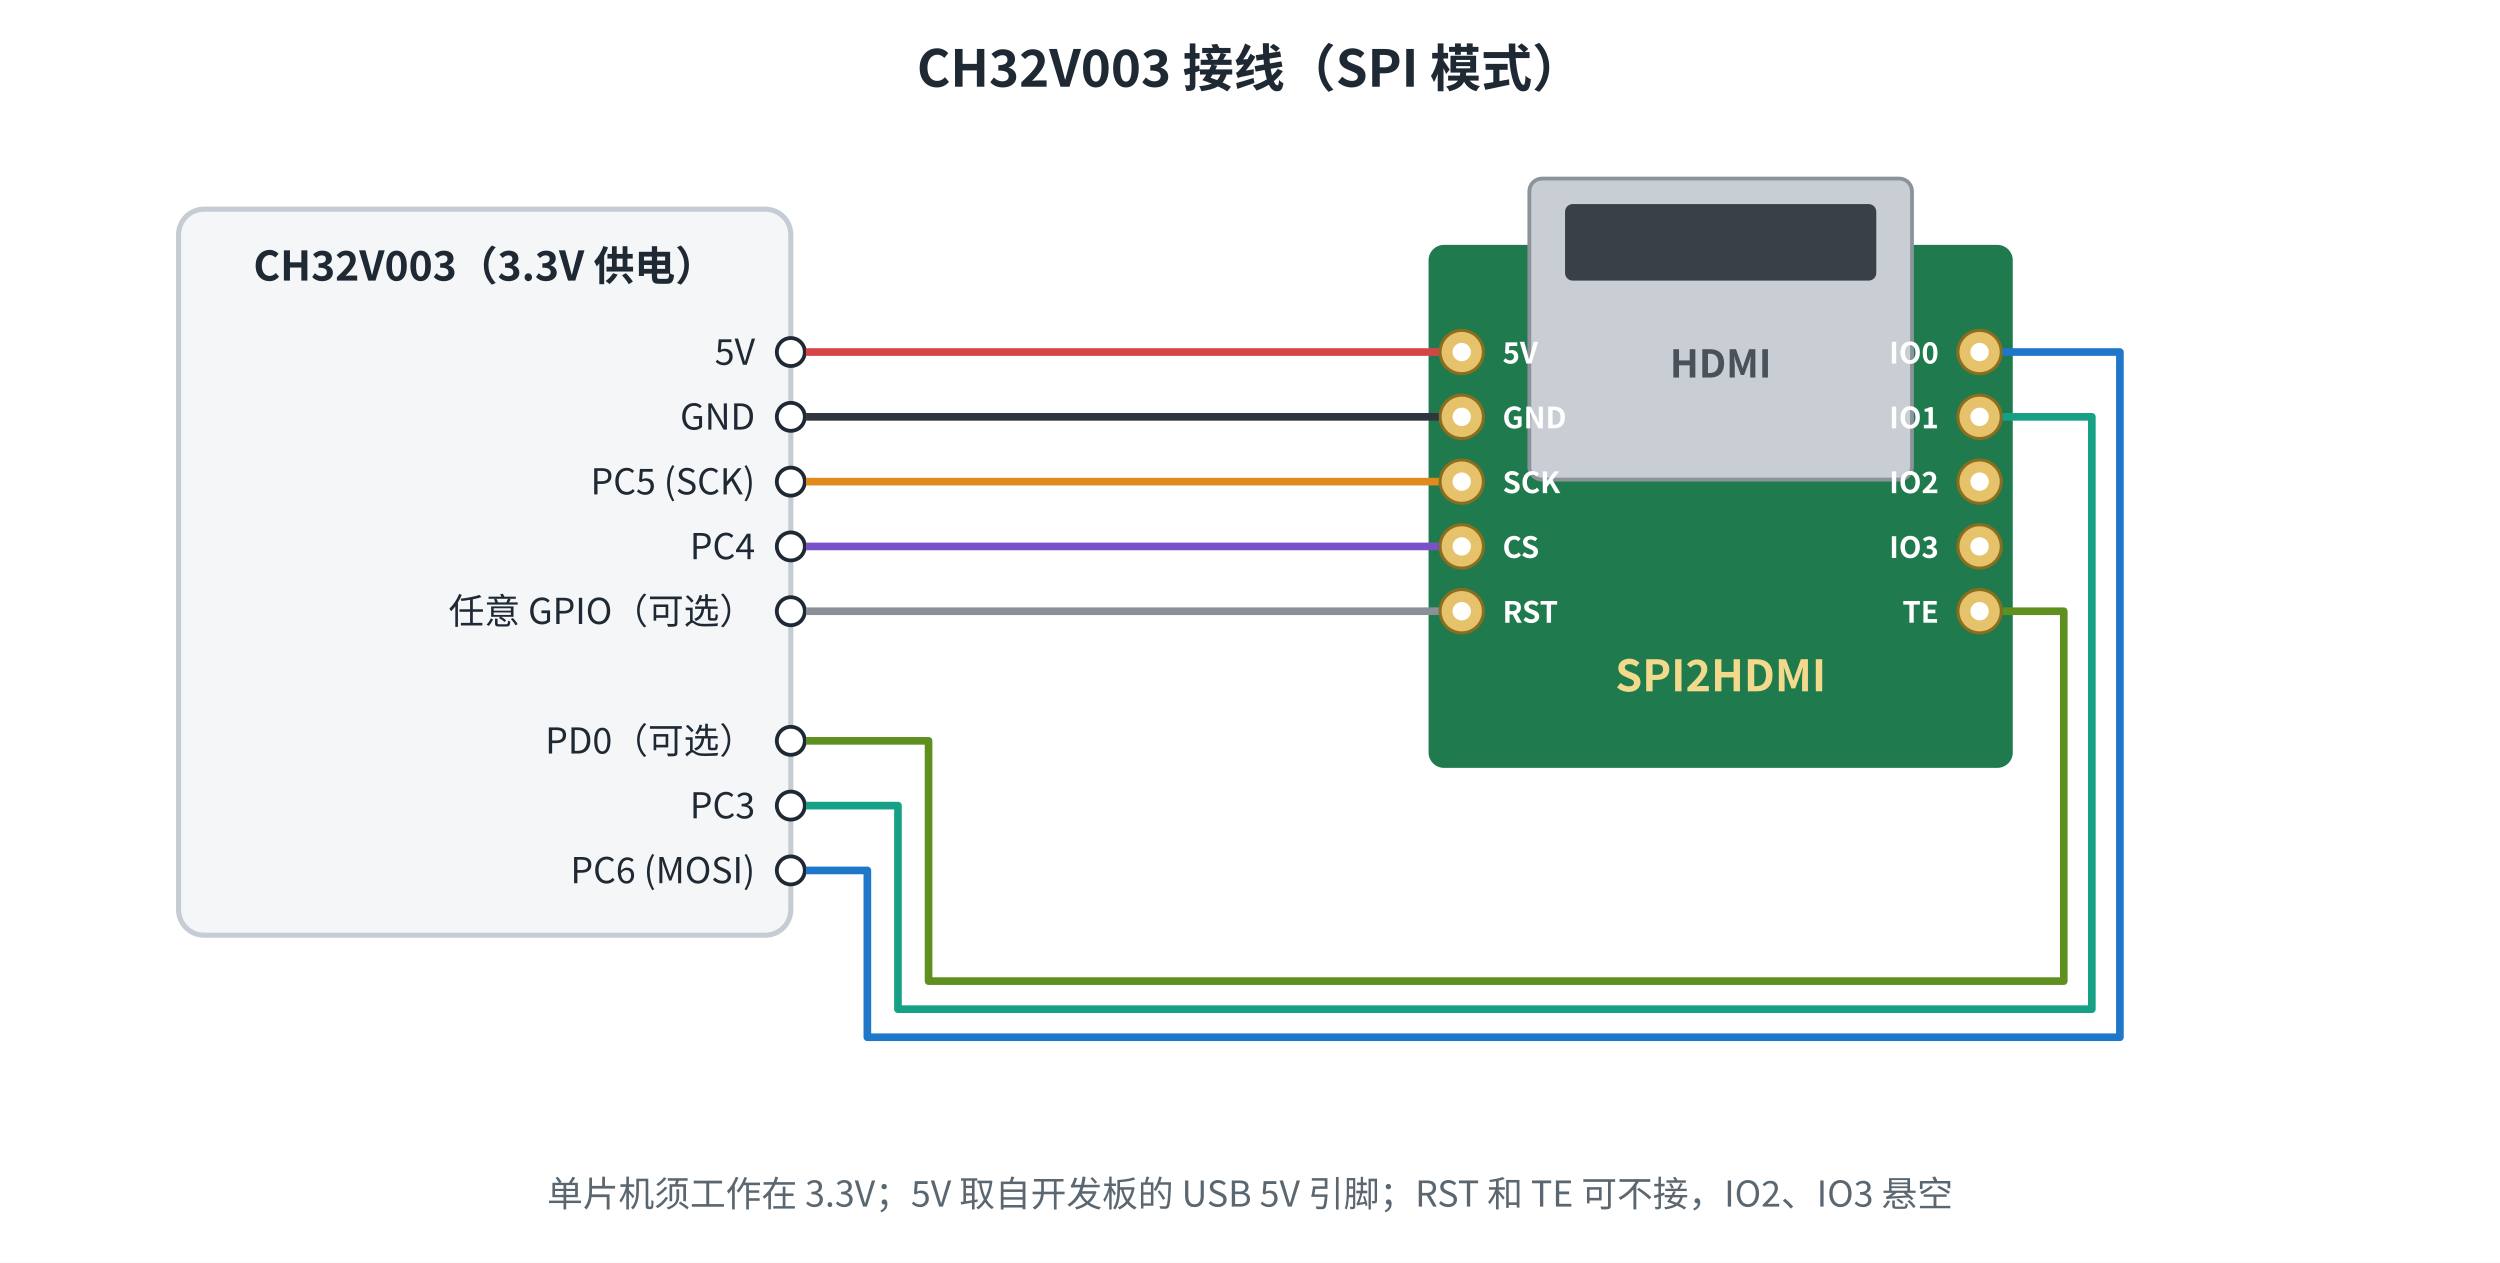
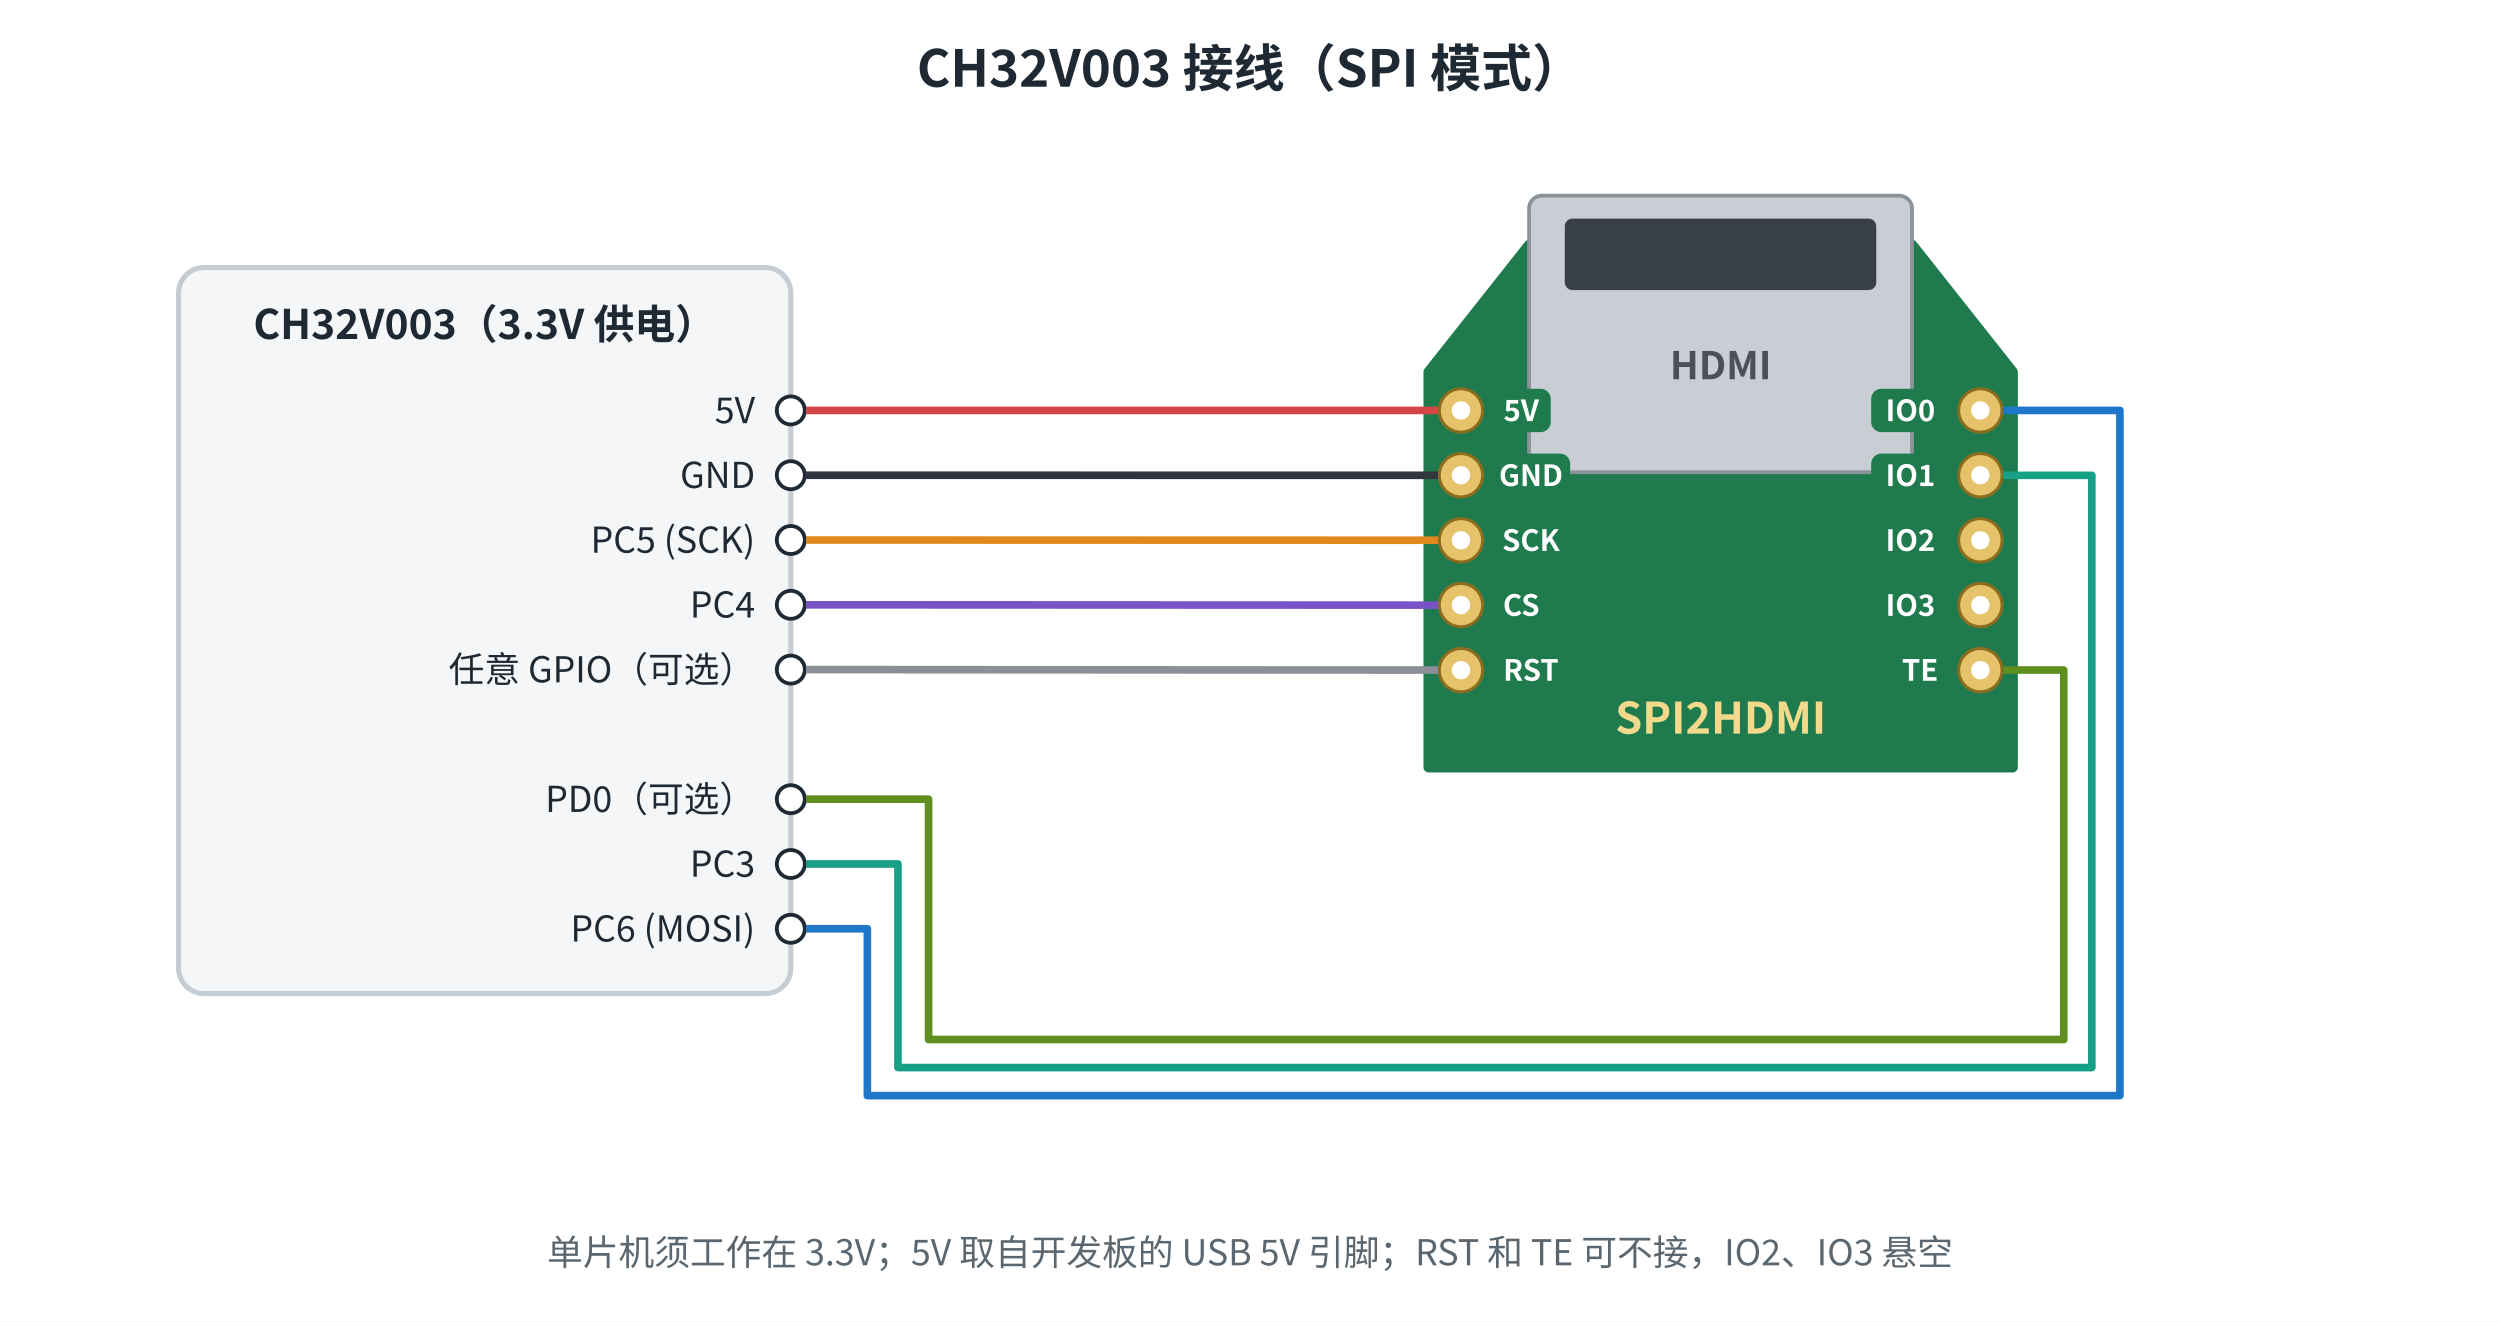
- <svg xmlns="http://www.w3.org/2000/svg" viewBox="0 0 980 495" width="980" height="495" font-family="Noto Sans CJK SC, Source Han Sans SC, Microsoft YaHei, PingFang SC, Arial, sans-serif">
-   <rect width="980" height="495" fill="#ffffff" />
+ <svg xmlns="http://www.w3.org/2000/svg" viewBox="0 0 980 518" width="980" height="518" font-family="Noto Sans CJK SC, Source Han Sans SC, Microsoft YaHei, PingFang SC, Arial, sans-serif">
+   <rect width="980" height="518" fill="#ffffff" />
  <text x="490.0" y="34" font-size="20" text-anchor="middle" fill="#1f2933" font-weight="bold">CH32V003 接线（SPI 模式）</text>
-   <rect x="70" y="82.0" width="240" height="284.6" rx="10" fill="#f4f6f8" stroke="#c5ccd3" stroke-width="2" />
-   <text x="190.0" y="110.0" font-size="16" text-anchor="middle" fill="#1f2933" font-weight="bold">CH32V003（3.3V 供电）</text>
-   <rect x="560" y="96" width="229.0" height="205.0" rx="6.0" fill="#1f7a4d" />
-   <rect x="599.5" y="70.0" width="150.0" height="118.0" rx="5.0" fill="#c9ced4" stroke="#8b939b" stroke-width="1.5" />
-   <rect x="613.5" y="80.0" width="122.0" height="30.0" rx="3.0" fill="#3a4047" />
-   <text x="674.5" y="148.0" font-size="15.0" text-anchor="middle" fill="#4a5158" font-weight="bold">HDMI</text>
-   <text x="674.5" y="271.0" font-size="17.0" text-anchor="middle" fill="#f3d98b" font-weight="bold">SPI2HDMI</text>
-   <circle cx="573.0" cy="138.0" r="8.5" fill="#e6c36a" stroke="#8a6d1f" stroke-width="1.2" />
-   <circle cx="573.0" cy="138.0" r="3.6" fill="#ffffff" />
-   <text x="589.0" y="142.5" font-size="11.5" text-anchor="start" fill="#ffffff" font-weight="bold">5V</text>
-   <circle cx="573.0" cy="163.4" r="8.5" fill="#e6c36a" stroke="#8a6d1f" stroke-width="1.2" />
-   <circle cx="573.0" cy="163.4" r="3.6" fill="#ffffff" />
-   <text x="589.0" y="167.9" font-size="11.5" text-anchor="start" fill="#ffffff" font-weight="bold">GND</text>
-   <circle cx="573.0" cy="188.8" r="8.5" fill="#e6c36a" stroke="#8a6d1f" stroke-width="1.2" />
-   <circle cx="573.0" cy="188.8" r="3.6" fill="#ffffff" />
-   <text x="589.0" y="193.3" font-size="11.5" text-anchor="start" fill="#ffffff" font-weight="bold">SCK</text>
-   <circle cx="573.0" cy="214.2" r="8.5" fill="#e6c36a" stroke="#8a6d1f" stroke-width="1.2" />
-   <circle cx="573.0" cy="214.2" r="3.6" fill="#ffffff" />
-   <text x="589.0" y="218.7" font-size="11.5" text-anchor="start" fill="#ffffff" font-weight="bold">CS</text>
-   <circle cx="573.0" cy="239.6" r="8.5" fill="#e6c36a" stroke="#8a6d1f" stroke-width="1.2" />
-   <circle cx="573.0" cy="239.6" r="3.6" fill="#ffffff" />
-   <text x="589.0" y="244.1" font-size="11.5" text-anchor="start" fill="#ffffff" font-weight="bold">RST</text>
-   <circle cx="776.0" cy="138.0" r="8.5" fill="#e6c36a" stroke="#8a6d1f" stroke-width="1.2" />
-   <circle cx="776.0" cy="138.0" r="3.6" fill="#ffffff" />
-   <text x="760.0" y="142.5" font-size="11.5" text-anchor="end" fill="#ffffff" font-weight="bold">IO0</text>
-   <circle cx="776.0" cy="163.4" r="8.5" fill="#e6c36a" stroke="#8a6d1f" stroke-width="1.2" />
-   <circle cx="776.0" cy="163.4" r="3.6" fill="#ffffff" />
-   <text x="760.0" y="167.9" font-size="11.5" text-anchor="end" fill="#ffffff" font-weight="bold">IO1</text>
-   <circle cx="776.0" cy="188.8" r="8.5" fill="#e6c36a" stroke="#8a6d1f" stroke-width="1.2" />
-   <circle cx="776.0" cy="188.8" r="3.6" fill="#ffffff" />
-   <text x="760.0" y="193.3" font-size="11.5" text-anchor="end" fill="#ffffff" font-weight="bold">IO2</text>
-   <circle cx="776.0" cy="214.2" r="8.5" fill="#e6c36a" stroke="#8a6d1f" stroke-width="1.2" />
-   <circle cx="776.0" cy="214.2" r="3.6" fill="#ffffff" />
-   <text x="760.0" y="218.7" font-size="11.5" text-anchor="end" fill="#ffffff" font-weight="bold">IO3</text>
-   <circle cx="776.0" cy="239.6" r="8.5" fill="#e6c36a" stroke="#8a6d1f" stroke-width="1.2" />
-   <circle cx="776.0" cy="239.6" r="3.6" fill="#ffffff" />
-   <text x="760.0" y="244.1" font-size="11.5" text-anchor="end" fill="#ffffff" font-weight="bold">TE</text>
-   <circle cx="310" cy="138.0" r="5.5" fill="#ffffff" stroke="#1f2933" stroke-width="1.5" />
-   <text x="296" y="143.0" font-size="14" text-anchor="end" fill="#1f2933" font-weight="normal">5V</text>
-   <line x1="316" y1="138.0" x2="564.0" y2="138.0" stroke="#d64545" stroke-width="3" />
-   <circle cx="310" cy="163.4" r="5.5" fill="#ffffff" stroke="#1f2933" stroke-width="1.5" />
-   <text x="296" y="168.4" font-size="14" text-anchor="end" fill="#1f2933" font-weight="normal">GND</text>
-   <line x1="316" y1="163.4" x2="564.0" y2="163.4" stroke="#30363d" stroke-width="3" />
-   <circle cx="310" cy="188.8" r="5.5" fill="#ffffff" stroke="#1f2933" stroke-width="1.5" />
-   <text x="296" y="193.8" font-size="14" text-anchor="end" fill="#1f2933" font-weight="normal">PC5 (SCK)</text>
-   <line x1="316" y1="188.8" x2="564.0" y2="188.8" stroke="#e08a1e" stroke-width="3" />
-   <circle cx="310" cy="214.2" r="5.5" fill="#ffffff" stroke="#1f2933" stroke-width="1.5" />
-   <text x="296" y="219.2" font-size="14" text-anchor="end" fill="#1f2933" font-weight="normal">PC4</text>
-   <line x1="316" y1="214.2" x2="564.0" y2="214.2" stroke="#7a52c7" stroke-width="3" />
-   <circle cx="310" cy="239.6" r="5.5" fill="#ffffff" stroke="#1f2933" stroke-width="1.5" />
-   <text x="296" y="244.6" font-size="14" text-anchor="end" fill="#1f2933" font-weight="normal">任意 GPIO（可选）</text>
-   <line x1="316" y1="239.6" x2="564.0" y2="239.6" stroke="#8a8f98" stroke-width="3" />
-   <circle cx="310" cy="290.4" r="5.5" fill="#ffffff" stroke="#1f2933" stroke-width="1.5" />
-   <text x="296" y="295.4" font-size="14" text-anchor="end" fill="#1f2933" font-weight="normal">PD0（可选）</text>
-   <path d="M316 290.4 H364 V384.6 H809 V239.6 H785.0" fill="none" stroke="#5f8f1f" stroke-width="3" stroke-linejoin="round" />
-   <circle cx="310" cy="315.8" r="5.5" fill="#ffffff" stroke="#1f2933" stroke-width="1.5" />
-   <text x="296" y="320.8" font-size="14" text-anchor="end" fill="#1f2933" font-weight="normal">PC3</text>
-   <path d="M316 315.8 H352 V395.6 H820 V163.4 H785.0" fill="none" stroke="#16a085" stroke-width="3" stroke-linejoin="round" />
-   <circle cx="310" cy="341.2" r="5.5" fill="#ffffff" stroke="#1f2933" stroke-width="1.5" />
-   <text x="296" y="346.2" font-size="14" text-anchor="end" fill="#1f2933" font-weight="normal">PC6 (MOSI)</text>
-   <path d="M316 341.2 H340 V406.6 H831 V138.0 H785.0" fill="none" stroke="#1f77c9" stroke-width="3" stroke-linejoin="round" />
-   <text x="490.0" y="473" font-size="14" text-anchor="middle" fill="#5b6770" font-weight="normal">单片机须工作在 3.3V；5V 取自开发板的 USB 5V 引脚；RST 和 TE 可不接，IO2、IO3 悬空</text>
+   <rect x="70" y="104.883" width="240" height="284.6" rx="10" fill="#f4f6f8" stroke="#c5ccd3" stroke-width="2" />
+   <text x="190.0" y="132.883" font-size="16" text-anchor="middle" fill="#1f2933" font-weight="bold">CH32V003（3.3V 供电）</text>
+   <polygon points="560.0,300.8 789.0,300.8 789.0,145.8 749.6,96.0 599.4,96.0 560.0,145.8" fill="#1f7a4d" stroke-linejoin="round" stroke="#1f7a4d" stroke-width="4.0" />
+   <rect x="599.4" y="76.7" width="150.1" height="108.4" rx="5.0" fill="#c9ced4" stroke="#8b939b" stroke-width="1.5" />
+   <rect x="613.4" y="85.7" width="122.1" height="28.0" rx="3.0" fill="#3a4047" />
+   <text x="674.5" y="148.662" font-size="15.0" text-anchor="middle" fill="#4a5158" font-weight="bold">HDMI</text>
+   <text x="674.5" y="287.597" font-size="17.0" text-anchor="middle" fill="#f3d98b" font-weight="bold">SPI2HDMI</text>
+   <circle cx="572.7" cy="160.9" r="8.5" fill="#e6c36a" stroke="#8a6d1f" stroke-width="1.2" />
+   <circle cx="572.7" cy="160.9" r="3.6" fill="#ffffff" />
+   <rect x="584.7" y="152.4" width="23.2" height="17.0" rx="4.0" fill="#1f7a4d" />
+   <text x="596.322" y="165.083" font-size="11.5" text-anchor="middle" fill="#ffffff" font-weight="bold">5V</text>
+   <circle cx="572.7" cy="186.3" r="8.5" fill="#e6c36a" stroke="#8a6d1f" stroke-width="1.2" />
+   <circle cx="572.7" cy="186.3" r="3.6" fill="#ffffff" />
+   <rect x="584.7" y="177.8" width="30.8" height="17.0" rx="4.0" fill="#1f7a4d" />
+   <text x="600.122" y="190.528" font-size="11.5" text-anchor="middle" fill="#ffffff" font-weight="bold">GND</text>
+   <circle cx="572.7" cy="211.8" r="8.5" fill="#e6c36a" stroke="#8a6d1f" stroke-width="1.2" />
+   <circle cx="572.7" cy="211.8" r="3.6" fill="#ffffff" />
+   <rect x="584.7" y="203.3" width="30.8" height="17.0" rx="4.0" fill="#1f7a4d" />
+   <text x="600.122" y="215.972" font-size="11.5" text-anchor="middle" fill="#ffffff" font-weight="bold">SCK</text>
+   <circle cx="572.7" cy="237.2" r="8.5" fill="#e6c36a" stroke="#8a6d1f" stroke-width="1.2" />
+   <circle cx="572.7" cy="237.2" r="3.6" fill="#ffffff" />
+   <rect x="584.7" y="228.7" width="23.2" height="17.0" rx="4.0" fill="#1f7a4d" />
+   <text x="596.322" y="241.417" font-size="11.5" text-anchor="middle" fill="#ffffff" font-weight="bold">CS</text>
+   <circle cx="572.7" cy="262.7" r="8.5" fill="#e6c36a" stroke="#8a6d1f" stroke-width="1.2" />
+   <circle cx="572.7" cy="262.7" r="3.6" fill="#ffffff" />
+   <rect x="584.7" y="254.2" width="30.8" height="17.0" rx="4.0" fill="#1f7a4d" />
+   <text x="600.122" y="266.861" font-size="11.5" text-anchor="middle" fill="#ffffff" font-weight="bold">RST</text>
+   <circle cx="776.3" cy="160.9" r="8.5" fill="#e6c36a" stroke="#8a6d1f" stroke-width="1.2" />
+   <circle cx="776.3" cy="160.9" r="3.6" fill="#ffffff" />
+   <rect x="733.5" y="152.4" width="30.8" height="17.0" rx="4.0" fill="#1f7a4d" />
+   <text x="748.878" y="165.083" font-size="11.5" text-anchor="middle" fill="#ffffff" font-weight="bold">IO0</text>
+   <circle cx="776.3" cy="186.3" r="8.5" fill="#e6c36a" stroke="#8a6d1f" stroke-width="1.2" />
+   <circle cx="776.3" cy="186.3" r="3.6" fill="#ffffff" />
+   <rect x="733.5" y="177.8" width="30.8" height="17.0" rx="4.0" fill="#1f7a4d" />
+   <text x="748.878" y="190.528" font-size="11.5" text-anchor="middle" fill="#ffffff" font-weight="bold">IO1</text>
+   <circle cx="776.3" cy="211.8" r="8.5" fill="#e6c36a" stroke="#8a6d1f" stroke-width="1.2" />
+   <circle cx="776.3" cy="211.8" r="3.6" fill="#ffffff" />
+   <rect x="733.5" y="203.3" width="30.8" height="17.0" rx="4.0" fill="#1f7a4d" />
+   <text x="748.878" y="215.972" font-size="11.5" text-anchor="middle" fill="#ffffff" font-weight="bold">IO2</text>
+   <circle cx="776.3" cy="237.2" r="8.5" fill="#e6c36a" stroke="#8a6d1f" stroke-width="1.2" />
+   <circle cx="776.3" cy="237.2" r="3.6" fill="#ffffff" />
+   <rect x="733.5" y="228.7" width="30.8" height="17.0" rx="4.0" fill="#1f7a4d" />
+   <text x="748.878" y="241.417" font-size="11.5" text-anchor="middle" fill="#ffffff" font-weight="bold">IO3</text>
+   <circle cx="776.3" cy="262.7" r="8.5" fill="#e6c36a" stroke="#8a6d1f" stroke-width="1.2" />
+   <circle cx="776.3" cy="262.7" r="3.6" fill="#ffffff" />
+   <rect x="741.1" y="254.2" width="23.2" height="17.0" rx="4.0" fill="#1f7a4d" />
+   <text x="752.678" y="266.861" font-size="11.5" text-anchor="middle" fill="#ffffff" font-weight="bold">TE</text>
+   <circle cx="310" cy="160.883" r="5.5" fill="#ffffff" stroke="#1f2933" stroke-width="1.5" />
+   <text x="296" y="165.883" font-size="14" text-anchor="end" fill="#1f2933" font-weight="normal">5V</text>
+   <line x1="316" y1="160.883" x2="563.722" y2="160.883" stroke="#d64545" stroke-width="3" />
+   <circle cx="310" cy="186.283" r="5.5" fill="#ffffff" stroke="#1f2933" stroke-width="1.5" />
+   <text x="296" y="191.283" font-size="14" text-anchor="end" fill="#1f2933" font-weight="normal">GND</text>
+   <line x1="316" y1="186.283" x2="563.722" y2="186.328" stroke="#30363d" stroke-width="3" />
+   <circle cx="310" cy="211.683" r="5.5" fill="#ffffff" stroke="#1f2933" stroke-width="1.5" />
+   <text x="296" y="216.683" font-size="14" text-anchor="end" fill="#1f2933" font-weight="normal">PC5 (SCK)</text>
+   <line x1="316" y1="211.683" x2="563.722" y2="211.772" stroke="#e08a1e" stroke-width="3" />
+   <circle cx="310" cy="237.083" r="5.5" fill="#ffffff" stroke="#1f2933" stroke-width="1.5" />
+   <text x="296" y="242.083" font-size="14" text-anchor="end" fill="#1f2933" font-weight="normal">PC4</text>
+   <line x1="316" y1="237.083" x2="563.722" y2="237.217" stroke="#7a52c7" stroke-width="3" />
+   <circle cx="310" cy="262.483" r="5.5" fill="#ffffff" stroke="#1f2933" stroke-width="1.5" />
+   <text x="296" y="267.483" font-size="14" text-anchor="end" fill="#1f2933" font-weight="normal">任意 GPIO（可选）</text>
+   <line x1="316" y1="262.483" x2="563.722" y2="262.661" stroke="#8a8f98" stroke-width="3" />
+   <circle cx="310" cy="313.283" r="5.5" fill="#ffffff" stroke="#1f2933" stroke-width="1.5" />
+   <text x="296" y="318.283" font-size="14" text-anchor="end" fill="#1f2933" font-weight="normal">PD0（可选）</text>
+   <path d="M316 313.283 H364 V407.483 H809 V262.661 H785.278" fill="none" stroke="#5f8f1f" stroke-width="3" stroke-linejoin="round" />
+   <circle cx="310" cy="338.683" r="5.5" fill="#ffffff" stroke="#1f2933" stroke-width="1.5" />
+   <text x="296" y="343.683" font-size="14" text-anchor="end" fill="#1f2933" font-weight="normal">PC3</text>
+   <path d="M316 338.683 H352 V418.483 H820 V186.328 H785.278" fill="none" stroke="#16a085" stroke-width="3" stroke-linejoin="round" />
+   <circle cx="310" cy="364.083" r="5.5" fill="#ffffff" stroke="#1f2933" stroke-width="1.5" />
+   <text x="296" y="369.083" font-size="14" text-anchor="end" fill="#1f2933" font-weight="normal">PC6 (MOSI)</text>
+   <path d="M316 364.083 H340 V429.483 H831 V160.883 H785.278" fill="none" stroke="#1f77c9" stroke-width="3" stroke-linejoin="round" />
+   <text x="490.0" y="496" font-size="14" text-anchor="middle" fill="#5b6770" font-weight="normal">单片机须工作在 3.3V；5V 取自开发板的 USB 5V 引脚；RST 和 TE 可不接，IO2、IO3 悬空</text>
</svg>
